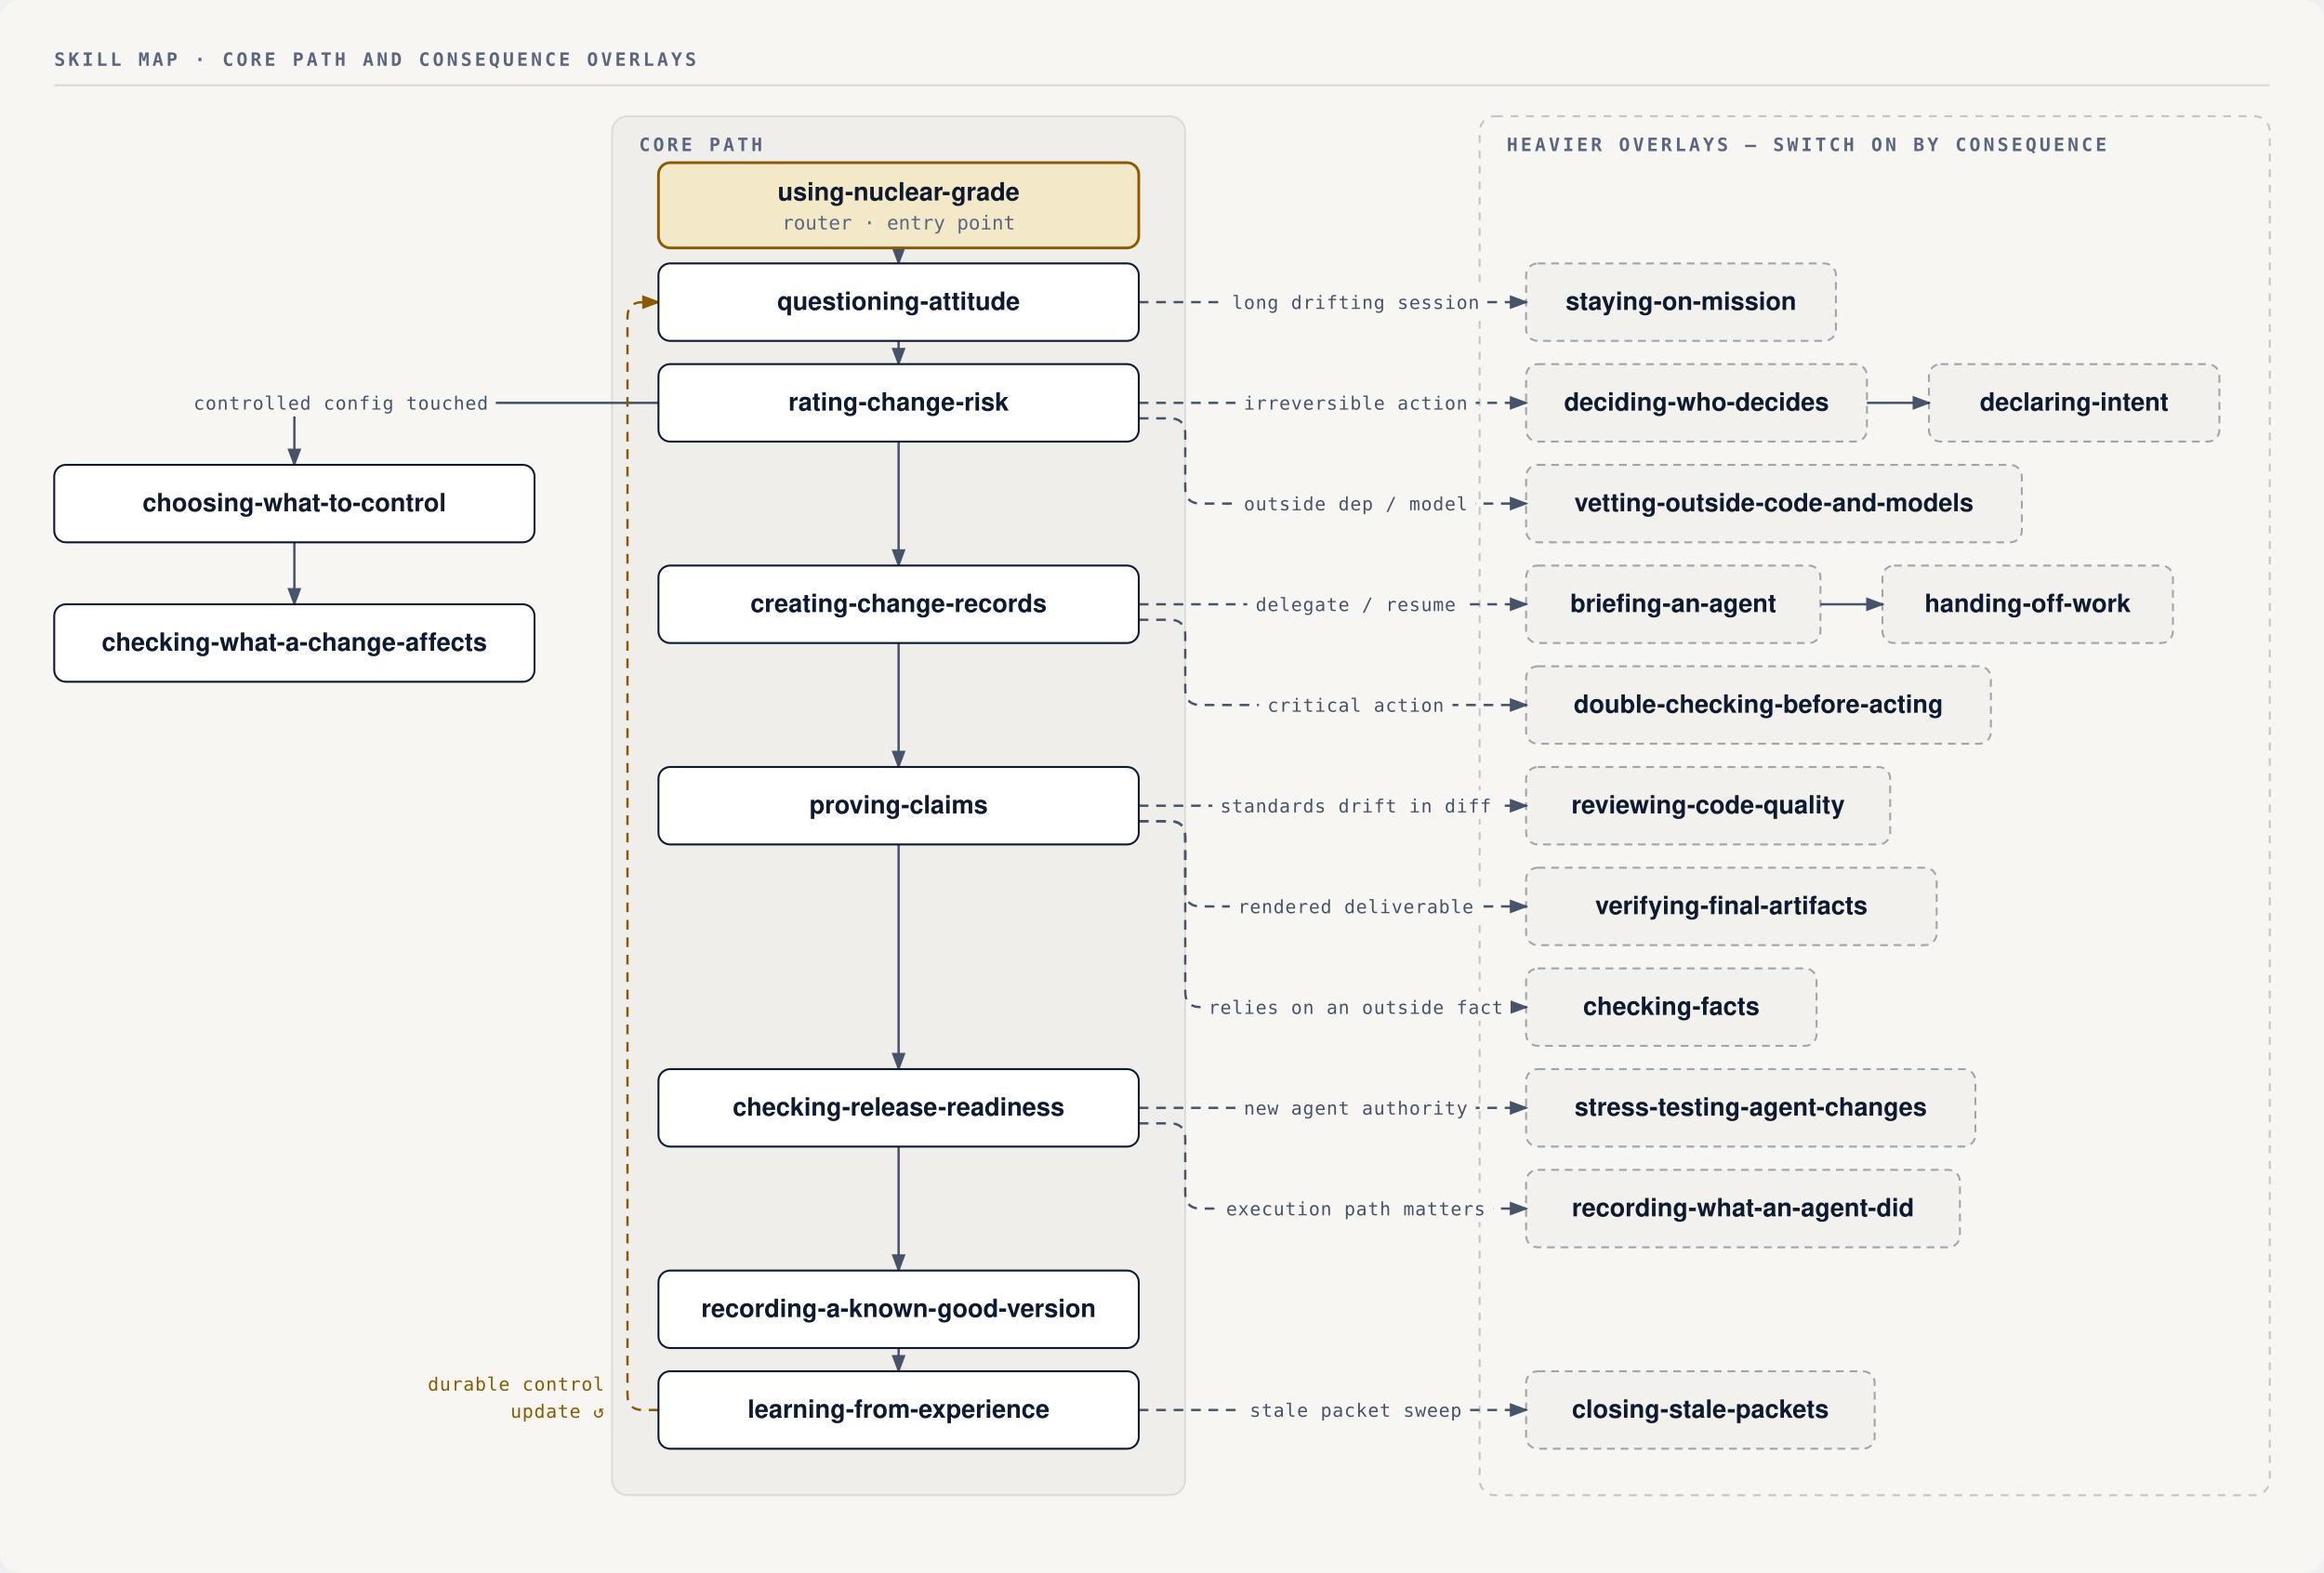
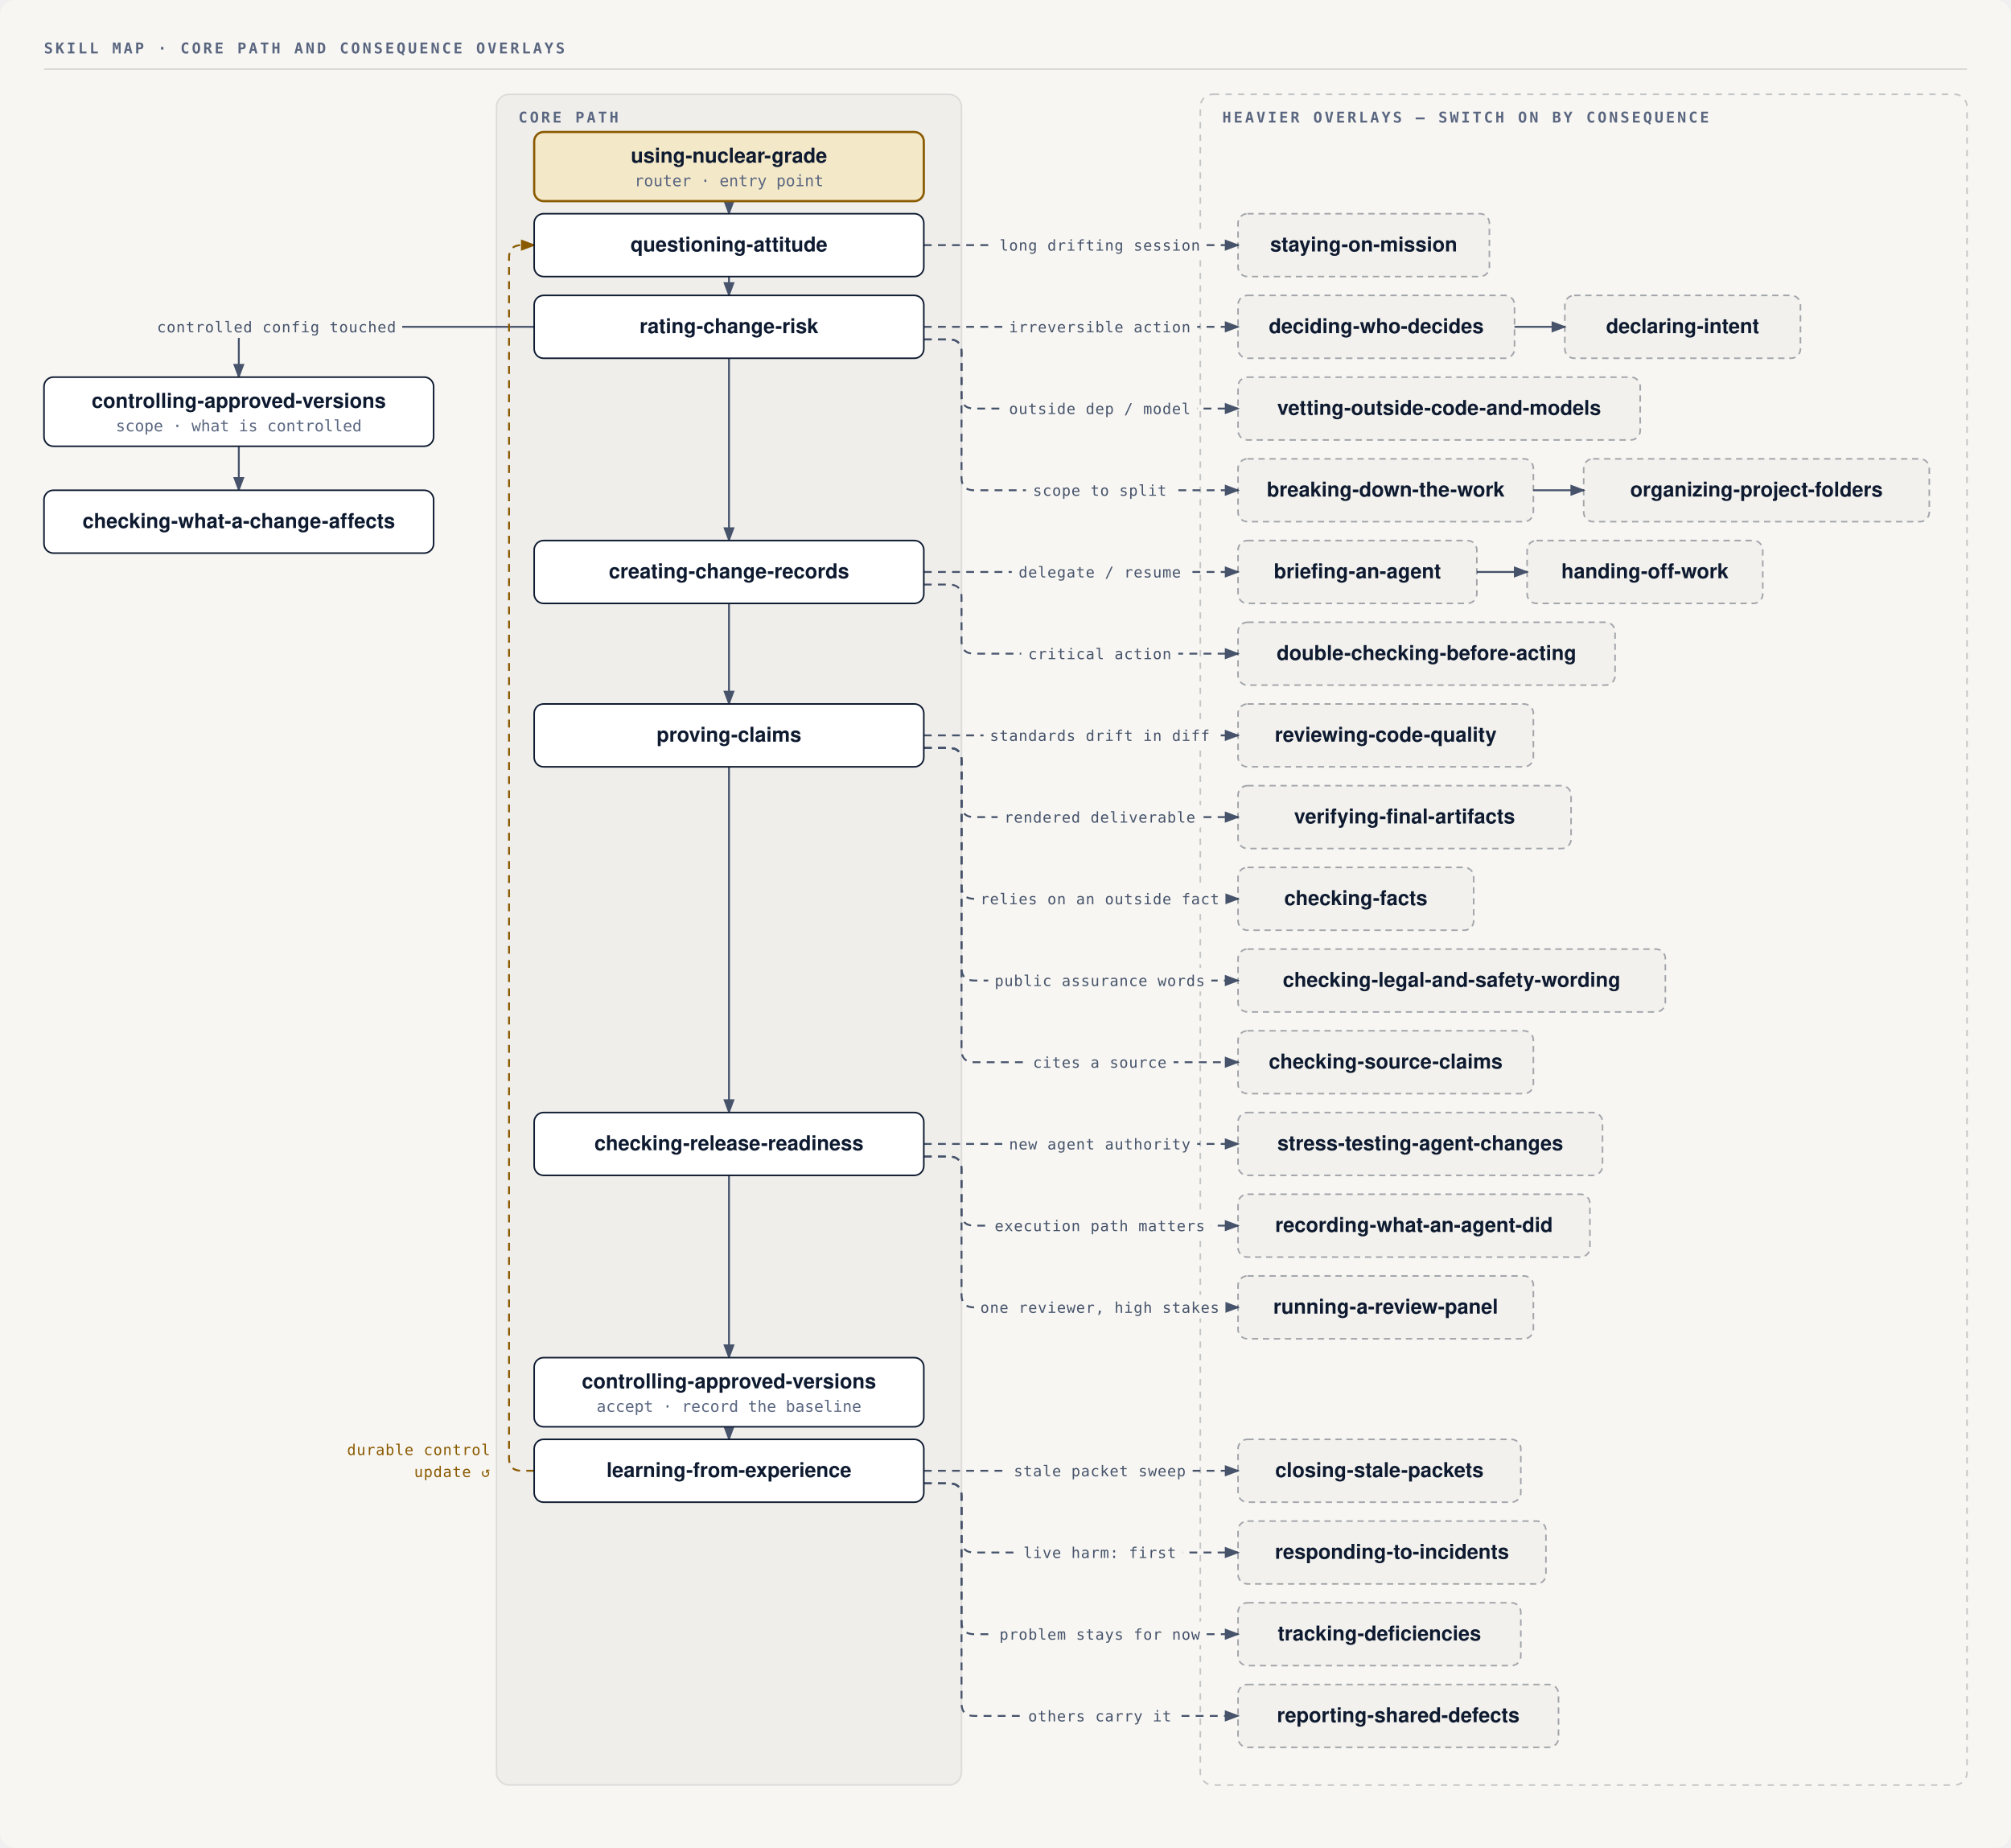
- <svg xmlns="http://www.w3.org/2000/svg" viewBox="0 0 1200 812" width="1200" height="812" role="img" aria-labelledby="t d">
+ <svg xmlns="http://www.w3.org/2000/svg" viewBox="0 0 1280 1176" width="1280" height="1176" role="img" aria-labelledby="t d">
  <style>
.bg{fill:#F7F6F2} .ink{fill:#0E1A30} .muted{fill:#46536B} .soft{fill:#5A6680}
.acc{fill:#8A5A00} .lnk{fill:#2F4F94}
.n-step{fill:#FFFFFF;stroke:#0E1A30} .n-store{fill:rgba(14,26,48,0.05);stroke:#46536B}
.n-focal{fill:rgba(255,210,77,0.22);stroke:#8A5A00} .n-ext{fill:rgba(14,26,48,0.03);stroke:rgba(14,26,48,0.32)}
.n-opt{fill:rgba(14,26,48,0.02);stroke:rgba(14,26,48,0.36);stroke-dasharray:4 3}
.n-indep{fill:rgba(47,79,148,0.07);stroke:#2F4F94}
.grp{fill:none;stroke:rgba(14,26,48,0.22);stroke-dasharray:4 4}
.band{fill:rgba(14,26,48,0.035);stroke:rgba(14,26,48,0.10)}
.ln{fill:none;stroke:#46536B} .ln-acc{fill:none;stroke:#8A5A00} .ln-lnk{fill:none;stroke:#2F4F94}
.life{stroke:rgba(14,26,48,0.25);stroke-dasharray:3 4}
.mask{fill:#F7F6F2} .rule{stroke:rgba(14,26,48,0.14)}
.name{font-family:system-ui, -apple-system, 'Segoe UI', Helvetica, Arial, sans-serif;font-size:13px;font-weight:600}
+ .nm{font-family:system-ui, -apple-system, 'Segoe UI', Helvetica, Arial, sans-serif;font-size:12px;font-weight:600}
.sub{font-family:ui-monospace, SFMono-Regular, Menlo, Consolas, monospace;font-size:10px}
.eye{font-family:ui-monospace, SFMono-Regular, Menlo, Consolas, monospace;font-size:9.5px;font-weight:600;letter-spacing:0.16em}
.lbl{font-family:ui-monospace, SFMono-Regular, Menlo, Consolas, monospace;font-size:9.5px;letter-spacing:0.04em}
.ttl{font-family:'Iowan Old Style', Georgia, 'Times New Roman', serif;font-size:22px}
.call{font-family:'Iowan Old Style', Georgia, 'Times New Roman', serif;font-style:italic;font-size:14px}
@media (prefers-color-scheme: dark){
.bg{fill:#0E1A30} .ink{fill:#F4F7FC} .muted{fill:#B3C2DA} .soft{fill:#9DB0CE}
.acc{fill:#FFD24D} .lnk{fill:#8FB0E6}
.n-step{fill:#16263F;stroke:#D7E0EE} .n-store{fill:rgba(244,247,252,0.05);stroke:#9DB0CE}
.n-focal{fill:rgba(255,210,77,0.14);stroke:#FFD24D} .n-ext{fill:rgba(244,247,252,0.03);stroke:rgba(244,247,252,0.34)}
.n-opt{fill:rgba(244,247,252,0.02);stroke:rgba(244,247,252,0.40)}
.n-indep{fill:rgba(143,176,230,0.10);stroke:#8FB0E6}
.grp{stroke:rgba(244,247,252,0.26)} .band{fill:rgba(244,247,252,0.035);stroke:rgba(244,247,252,0.10)}
.ln{stroke:#9DB0CE} .ln-acc{stroke:#FFD24D} .ln-lnk{stroke:#8FB0E6}
.life{stroke:rgba(244,247,252,0.28)} .mask{fill:#0E1A30} .rule{stroke:rgba(244,247,252,0.16)}
}
</style>
  <defs>
    <marker id="m-muted" markerWidth="8" markerHeight="6" refX="7" refY="3" orient="auto">
      <polygon class="muted" points="0 0, 8 3, 0 6" />
    </marker>
    <marker id="m-acc" markerWidth="8" markerHeight="6" refX="7" refY="3" orient="auto">
      <polygon class="acc" points="0 0, 8 3, 0 6" />
    </marker>
    <marker id="m-lnk" markerWidth="8" markerHeight="6" refX="7" refY="3" orient="auto">
      <polygon class="lnk" points="0 0, 8 3, 0 6" />
    </marker>
  </defs>
-   <rect class="bg" width="1200" height="812" rx="10" />
+   <rect class="bg" width="1280" height="1176" rx="10" />
  <text x="28" y="34" class="eye soft">SKILL MAP · CORE PATH AND CONSEQUENCE OVERLAYS</text>
-   <line class="rule" x1="28" y1="44" x2="1172" y2="44" />
-   <rect class="grp" x="764" y="60" width="408" height="712" rx="8" />
+   <line class="rule" x1="28" y1="44" x2="1252" y2="44" />
+   <rect class="grp" x="764" y="60" width="488" height="1076" rx="8" />
  <text x="778" y="78" class="eye soft" text-anchor="start">HEAVIER OVERLAYS — SWITCH ON BY CONSEQUENCE</text>
-   <rect class="band" x="316" y="60" width="296" height="712" rx="8" />
+   <rect class="band" x="316" y="60" width="296" height="1076" rx="8" />
  <text x="330" y="78" class="eye soft" text-anchor="start">CORE PATH</text>
  <path class="ln" stroke-width="1.2" d="M588,156.0 L788,156.0" stroke-dasharray="5 4" marker-end="url(#m-muted)" />
  <path class="ln" stroke-width="1.2" d="M588,208.0 L788,208.0" stroke-dasharray="5 4" marker-end="url(#m-muted)" />
  <path class="ln" stroke-width="1.2" d="M964,208.0 L996,208.0" marker-end="url(#m-muted)" />
  <path class="ln" stroke-width="1.2" d="M588,216.0 L604,216.0 Q612,216.0 612,224.0 L612,252 Q612,260 620,260 L788,260.0" stroke-dasharray="5 4" marker-end="url(#m-muted)" />
-   <path class="ln" stroke-width="1.2" d="M588,312.0 L788,312.0" stroke-dasharray="5 4" marker-end="url(#m-muted)" />
-   <path class="ln" stroke-width="1.2" d="M940,312.0 L972,312.0" marker-end="url(#m-muted)" />
-   <path class="ln" stroke-width="1.2" d="M588,320.0 L604,320.0 Q612,320.0 612,328.0 L612,356 Q612,364 620,364 L788,364.0" stroke-dasharray="5 4" marker-end="url(#m-muted)" />
-   <path class="ln" stroke-width="1.2" d="M588,416.0 L788,416.0" stroke-dasharray="5 4" marker-end="url(#m-muted)" />
-   <path class="ln" stroke-width="1.2" d="M588,424.0 L604,424.0 Q612,424.0 612,432.0 L612,460 Q612,468 620,468 L788,468.0" stroke-dasharray="5 4" marker-end="url(#m-muted)" />
-   <path class="ln" stroke-width="1.2" d="M588,424.0 L604,424.0 Q612,424.0 612,432.0 L612,512 Q612,520 620,520 L788,520.0" stroke-dasharray="5 4" marker-end="url(#m-muted)" />
-   <path class="ln" stroke-width="1.2" d="M588,572.0 L788,572.0" stroke-dasharray="5 4" marker-end="url(#m-muted)" />
-   <path class="ln" stroke-width="1.2" d="M588,580.0 L604,580.0 Q612,580.0 612,588.0 L612,616 Q612,624 620,624 L788,624.0" stroke-dasharray="5 4" marker-end="url(#m-muted)" />
+   <path class="ln" stroke-width="1.2" d="M588,216.0 L604,216.0 Q612,216.0 612,224.0 L612,304 Q612,312 620,312 L788,312.0" stroke-dasharray="5 4" marker-end="url(#m-muted)" />
+   <path class="ln" stroke-width="1.2" d="M976,312.0 L1008,312.0" marker-end="url(#m-muted)" />
+   <path class="ln" stroke-width="1.2" d="M588,364.0 L788,364.0" stroke-dasharray="5 4" marker-end="url(#m-muted)" />
+   <path class="ln" stroke-width="1.2" d="M940,364.0 L972,364.0" marker-end="url(#m-muted)" />
+   <path class="ln" stroke-width="1.2" d="M588,372.0 L604,372.0 Q612,372.0 612,380.0 L612,408 Q612,416 620,416 L788,416.0" stroke-dasharray="5 4" marker-end="url(#m-muted)" />
+   <path class="ln" stroke-width="1.2" d="M588,468.0 L788,468.0" stroke-dasharray="5 4" marker-end="url(#m-muted)" />
+   <path class="ln" stroke-width="1.2" d="M588,476.0 L604,476.0 Q612,476.0 612,484.0 L612,512 Q612,520 620,520 L788,520.0" stroke-dasharray="5 4" marker-end="url(#m-muted)" />
+   <path class="ln" stroke-width="1.2" d="M588,476.0 L604,476.0 Q612,476.0 612,484.0 L612,564 Q612,572 620,572 L788,572.0" stroke-dasharray="5 4" marker-end="url(#m-muted)" />
+   <path class="ln" stroke-width="1.2" d="M588,476.0 L604,476.0 Q612,476.0 612,484.0 L612,616 Q612,624 620,624 L788,624.0" stroke-dasharray="5 4" marker-end="url(#m-muted)" />
+   <path class="ln" stroke-width="1.2" d="M588,476.0 L604,476.0 Q612,476.0 612,484.0 L612,668 Q612,676 620,676 L788,676.0" stroke-dasharray="5 4" marker-end="url(#m-muted)" />
  <path class="ln" stroke-width="1.2" d="M588,728.0 L788,728.0" stroke-dasharray="5 4" marker-end="url(#m-muted)" />
+   <path class="ln" stroke-width="1.2" d="M588,736.0 L604,736.0 Q612,736.0 612,744.0 L612,772 Q612,780 620,780 L788,780.0" stroke-dasharray="5 4" marker-end="url(#m-muted)" />
+   <path class="ln" stroke-width="1.2" d="M588,736.0 L604,736.0 Q612,736.0 612,744.0 L612,824 Q612,832 620,832 L788,832.0" stroke-dasharray="5 4" marker-end="url(#m-muted)" />
+   <path class="ln" stroke-width="1.2" d="M588,936.0 L788,936.0" stroke-dasharray="5 4" marker-end="url(#m-muted)" />
+   <path class="ln" stroke-width="1.2" d="M588,944.0 L604,944.0 Q612,944.0 612,952.0 L612,980 Q612,988 620,988 L788,988.0" stroke-dasharray="5 4" marker-end="url(#m-muted)" />
+   <path class="ln" stroke-width="1.2" d="M588,944.0 L604,944.0 Q612,944.0 612,952.0 L612,1032 Q612,1040 620,1040 L788,1040.0" stroke-dasharray="5 4" marker-end="url(#m-muted)" />
+   <path class="ln" stroke-width="1.2" d="M588,944.0 L604,944.0 Q612,944.0 612,952.0 L612,1084 Q612,1092 620,1092 L788,1092.0" stroke-dasharray="5 4" marker-end="url(#m-muted)" />
  <path class="ln" stroke-width="1.2" d="M464.0,128 L464.0,136" marker-end="url(#m-muted)" />
  <path class="ln" stroke-width="1.2" d="M464.0,176 L464.0,188" marker-end="url(#m-muted)" />
-   <path class="ln" stroke-width="1.2" d="M464.0,228 L464.0,292" marker-end="url(#m-muted)" />
-   <path class="ln" stroke-width="1.2" d="M464.0,332 L464.0,396" marker-end="url(#m-muted)" />
-   <path class="ln" stroke-width="1.2" d="M464.0,436 L464.0,552" marker-end="url(#m-muted)" />
-   <path class="ln" stroke-width="1.2" d="M464.0,592 L464.0,656" marker-end="url(#m-muted)" />
-   <path class="ln" stroke-width="1.2" d="M464.0,696 L464.0,708" marker-end="url(#m-muted)" />
+   <path class="ln" stroke-width="1.2" d="M464.0,228 L464.0,344" marker-end="url(#m-muted)" />
+   <path class="ln" stroke-width="1.2" d="M464.0,384 L464.0,448" marker-end="url(#m-muted)" />
+   <path class="ln" stroke-width="1.2" d="M464.0,488 L464.0,708" marker-end="url(#m-muted)" />
+   <path class="ln" stroke-width="1.2" d="M464.0,748 L464.0,864" marker-end="url(#m-muted)" />
+   <path class="ln" stroke-width="1.2" d="M464.0,908 L464.0,916" marker-end="url(#m-muted)" />
  <path class="ln" stroke-width="1.2" d="M340,208.0 L160.0,208.0 Q152.0,208.0 152.0,216.0 L152.0,240" marker-end="url(#m-muted)" />
-   <path class="ln" stroke-width="1.2" d="M152.0,280 L152.0,312" marker-end="url(#m-muted)" />
-   <path class="ln-acc" stroke-width="1.2" d="M340,728.0 L332,728.0 Q324,728.0 324,720.0 L324,164.0 Q324,156.0 332,156.0 L340,156.0" stroke-dasharray="5 4" marker-end="url(#m-acc)" />
+   <path class="ln" stroke-width="1.2" d="M152.0,284 L152.0,312" marker-end="url(#m-muted)" />
+   <path class="ln-acc" stroke-width="1.2" d="M340,936.0 L332,936.0 Q324,936.0 324,928.0 L324,164.0 Q324,156.0 332,156.0 L340,156.0" stroke-dasharray="5 4" marker-end="url(#m-acc)" />
  <rect class="n-focal" stroke-width="1.4" x="340" y="84" width="248" height="44" rx="6" />
  <text x="464.0" y="103.5" class="name ink" text-anchor="middle">using-nuclear-grade</text>
  <text x="464.0" y="118.5" class="sub soft" text-anchor="middle">router · entry point</text>
  <rect class="n-step" stroke-width="1" x="340" y="136" width="248" height="40" rx="6" />
  <text x="464.0" y="160.0" class="name ink" text-anchor="middle">questioning-attitude</text>
  <rect class="n-opt" stroke-width="1" x="788" y="136" width="160" height="40" rx="6" />
  <text x="868.0" y="160.0" class="name ink" text-anchor="middle">staying-on-mission</text>
  <rect class="n-step" stroke-width="1" x="340" y="188" width="248" height="40" rx="6" />
  <text x="464.0" y="212.0" class="name ink" text-anchor="middle">rating-change-risk</text>
  <rect class="n-opt" stroke-width="1" x="788" y="188" width="176" height="40" rx="6" />
  <text x="876.0" y="212.0" class="name ink" text-anchor="middle">deciding-who-decides</text>
  <rect class="n-opt" stroke-width="1" x="996" y="188" width="150" height="40" rx="6" />
  <text x="1071.0" y="212.0" class="name ink" text-anchor="middle">declaring-intent</text>
  <rect class="n-opt" stroke-width="1" x="788" y="240" width="256" height="40" rx="6" />
  <text x="916.0" y="264.0" class="name ink" text-anchor="middle">vetting-outside-code-and-models</text>
-   <rect class="n-step" stroke-width="1" x="340" y="292" width="248" height="40" rx="6" />
-   <text x="464.0" y="316.0" class="name ink" text-anchor="middle">creating-change-records</text>
-   <rect class="n-opt" stroke-width="1" x="788" y="292" width="152" height="40" rx="6" />
-   <text x="864.0" y="316.0" class="name ink" text-anchor="middle">briefing-an-agent</text>
-   <rect class="n-opt" stroke-width="1" x="972" y="292" width="150" height="40" rx="6" />
-   <text x="1047.0" y="316.0" class="name ink" text-anchor="middle">handing-off-work</text>
-   <rect class="n-opt" stroke-width="1" x="788" y="344" width="240" height="40" rx="6" />
-   <text x="908.0" y="368.0" class="name ink" text-anchor="middle">double-checking-before-acting</text>
-   <rect class="n-step" stroke-width="1" x="340" y="396" width="248" height="40" rx="6" />
-   <text x="464.0" y="420.0" class="name ink" text-anchor="middle">proving-claims</text>
-   <rect class="n-opt" stroke-width="1" x="788" y="396" width="188" height="40" rx="6" />
-   <text x="882.0" y="420.0" class="name ink" text-anchor="middle">reviewing-code-quality</text>
-   <rect class="n-opt" stroke-width="1" x="788" y="448" width="212" height="40" rx="6" />
-   <text x="894.0" y="472.0" class="name ink" text-anchor="middle">verifying-final-artifacts</text>
-   <rect class="n-opt" stroke-width="1" x="788" y="500" width="150" height="40" rx="6" />
-   <text x="863.0" y="524.0" class="name ink" text-anchor="middle">checking-facts</text>
-   <rect class="n-step" stroke-width="1" x="340" y="552" width="248" height="40" rx="6" />
-   <text x="464.0" y="576.0" class="name ink" text-anchor="middle">checking-release-readiness</text>
-   <rect class="n-opt" stroke-width="1" x="788" y="552" width="232" height="40" rx="6" />
-   <text x="904.0" y="576.0" class="name ink" text-anchor="middle">stress-testing-agent-changes</text>
-   <rect class="n-opt" stroke-width="1" x="788" y="604" width="224" height="40" rx="6" />
-   <text x="900.0" y="628.0" class="name ink" text-anchor="middle">recording-what-an-agent-did</text>
-   <rect class="n-step" stroke-width="1" x="340" y="656" width="248" height="40" rx="6" />
-   <text x="464.0" y="680.0" class="name ink" text-anchor="middle">recording-a-known-good-version</text>
+   <rect class="n-opt" stroke-width="1" x="788" y="292" width="188" height="40" rx="6" />
+   <text x="882.0" y="316.0" class="name ink" text-anchor="middle">breaking-down-the-work</text>
+   <rect class="n-opt" stroke-width="1" x="1008" y="292" width="220" height="40" rx="6" />
+   <text x="1118.0" y="316.0" class="name ink" text-anchor="middle">organizing-project-folders</text>
+   <rect class="n-step" stroke-width="1" x="340" y="344" width="248" height="40" rx="6" />
+   <text x="464.0" y="368.0" class="name ink" text-anchor="middle">creating-change-records</text>
+   <rect class="n-opt" stroke-width="1" x="788" y="344" width="152" height="40" rx="6" />
+   <text x="864.0" y="368.0" class="name ink" text-anchor="middle">briefing-an-agent</text>
+   <rect class="n-opt" stroke-width="1" x="972" y="344" width="150" height="40" rx="6" />
+   <text x="1047.0" y="368.0" class="name ink" text-anchor="middle">handing-off-work</text>
+   <rect class="n-opt" stroke-width="1" x="788" y="396" width="240" height="40" rx="6" />
+   <text x="908.0" y="420.0" class="name ink" text-anchor="middle">double-checking-before-acting</text>
+   <rect class="n-step" stroke-width="1" x="340" y="448" width="248" height="40" rx="6" />
+   <text x="464.0" y="472.0" class="name ink" text-anchor="middle">proving-claims</text>
+   <rect class="n-opt" stroke-width="1" x="788" y="448" width="188" height="40" rx="6" />
+   <text x="882.0" y="472.0" class="name ink" text-anchor="middle">reviewing-code-quality</text>
+   <rect class="n-opt" stroke-width="1" x="788" y="500" width="212" height="40" rx="6" />
+   <text x="894.0" y="524.0" class="name ink" text-anchor="middle">verifying-final-artifacts</text>
+   <rect class="n-opt" stroke-width="1" x="788" y="552" width="150" height="40" rx="6" />
+   <text x="863.0" y="576.0" class="name ink" text-anchor="middle">checking-facts</text>
+   <rect class="n-opt" stroke-width="1" x="788" y="604" width="272" height="40" rx="6" />
+   <text x="924.0" y="628.0" class="name ink" text-anchor="middle">checking-legal-and-safety-wording</text>
+   <rect class="n-opt" stroke-width="1" x="788" y="656" width="188" height="40" rx="6" />
+   <text x="882.0" y="680.0" class="name ink" text-anchor="middle">checking-source-claims</text>
  <rect class="n-step" stroke-width="1" x="340" y="708" width="248" height="40" rx="6" />
-   <text x="464.0" y="732.0" class="name ink" text-anchor="middle">learning-from-experience</text>
-   <rect class="n-opt" stroke-width="1" x="788" y="708" width="180" height="40" rx="6" />
-   <text x="878.0" y="732.0" class="name ink" text-anchor="middle">closing-stale-packets</text>
-   <rect class="n-step" stroke-width="1" x="28" y="240" width="248" height="40" rx="6" />
-   <text x="152.0" y="264.0" class="name ink" text-anchor="middle">choosing-what-to-control</text>
+   <text x="464.0" y="732.0" class="name ink" text-anchor="middle">checking-release-readiness</text>
+   <rect class="n-opt" stroke-width="1" x="788" y="708" width="232" height="40" rx="6" />
+   <text x="904.0" y="732.0" class="name ink" text-anchor="middle">stress-testing-agent-changes</text>
+   <rect class="n-opt" stroke-width="1" x="788" y="760" width="224" height="40" rx="6" />
+   <text x="900.0" y="784.0" class="name ink" text-anchor="middle">recording-what-an-agent-did</text>
+   <rect class="n-opt" stroke-width="1" x="788" y="812" width="188" height="40" rx="6" />
+   <text x="882.0" y="836.0" class="name ink" text-anchor="middle">running-a-review-panel</text>
+   <rect class="n-step" stroke-width="1" x="340" y="864" width="248" height="44" rx="6" />
+   <text x="464.0" y="883.5" class="name ink" text-anchor="middle">controlling-approved-versions</text>
+   <text x="464.0" y="898.5" class="sub soft" text-anchor="middle">accept · record the baseline</text>
+   <rect class="n-step" stroke-width="1" x="340" y="916" width="248" height="40" rx="6" />
+   <text x="464.0" y="940.0" class="name ink" text-anchor="middle">learning-from-experience</text>
+   <rect class="n-opt" stroke-width="1" x="788" y="916" width="180" height="40" rx="6" />
+   <text x="878.0" y="940.0" class="name ink" text-anchor="middle">closing-stale-packets</text>
+   <rect class="n-opt" stroke-width="1" x="788" y="968" width="196" height="40" rx="6" />
+   <text x="886.0" y="992.0" class="name ink" text-anchor="middle">responding-to-incidents</text>
+   <rect class="n-opt" stroke-width="1" x="788" y="1020" width="180" height="40" rx="6" />
+   <text x="878.0" y="1044.0" class="name ink" text-anchor="middle">tracking-deficiencies</text>
+   <rect class="n-opt" stroke-width="1" x="788" y="1072" width="204" height="40" rx="6" />
+   <text x="890.0" y="1096.0" class="name ink" text-anchor="middle">reporting-shared-defects</text>
+   <rect class="n-step" stroke-width="1" x="28" y="240" width="248" height="44" rx="6" />
+   <text x="152.0" y="259.5" class="name ink" text-anchor="middle">controlling-approved-versions</text>
+   <text x="152.0" y="274.5" class="sub soft" text-anchor="middle">scope · what is controlled</text>
  <rect class="n-step" stroke-width="1" x="28" y="312" width="248" height="40" rx="6" />
  <text x="152.0" y="336.0" class="name ink" text-anchor="middle">checking-what-a-change-affects</text>
  <rect class="mask" x="632.0" y="148" width="136.0" height="15" rx="2" />
  <text x="700.0" y="159.5" class="lbl muted" text-anchor="middle">long drifting session</text>
  <rect class="mask" x="638.0" y="200" width="124.0" height="15" rx="2" />
  <text x="700.0" y="211.5" class="lbl muted" text-anchor="middle">irreversible action</text>
  <rect class="mask" x="638.0" y="252" width="124.0" height="15" rx="2" />
  <text x="700.0" y="263.5" class="lbl muted" text-anchor="middle">outside dep / model</text>
-   <rect class="mask" x="644.0" y="304" width="112.0" height="15" rx="2" />
-   <text x="700.0" y="315.5" class="lbl muted" text-anchor="middle">delegate / resume</text>
-   <rect class="mask" x="650.0" y="356" width="100.0" height="15" rx="2" />
-   <text x="700.0" y="367.5" class="lbl muted" text-anchor="middle">critical action</text>
-   <rect class="mask" x="626.0" y="408" width="148.0" height="15" rx="2" />
-   <text x="700.0" y="419.5" class="lbl muted" text-anchor="middle">standards drift in diff</text>
-   <rect class="mask" x="635.0" y="460" width="130.0" height="15" rx="2" />
-   <text x="700.0" y="471.5" class="lbl muted" text-anchor="middle">rendered deliverable</text>
-   <rect class="mask" x="620.0" y="512" width="160.0" height="15" rx="2" />
-   <text x="700.0" y="523.5" class="lbl muted" text-anchor="middle">relies on an outside fact</text>
-   <rect class="mask" x="638.0" y="564" width="124.0" height="15" rx="2" />
-   <text x="700.0" y="575.5" class="lbl muted" text-anchor="middle">new agent authority</text>
+   <rect class="mask" x="653.0" y="304" width="94.0" height="15" rx="2" />
+   <text x="700.0" y="315.5" class="lbl muted" text-anchor="middle">scope to split</text>
+   <rect class="mask" x="644.0" y="356" width="112.0" height="15" rx="2" />
+   <text x="700.0" y="367.5" class="lbl muted" text-anchor="middle">delegate / resume</text>
+   <rect class="mask" x="650.0" y="408" width="100.0" height="15" rx="2" />
+   <text x="700.0" y="419.5" class="lbl muted" text-anchor="middle">critical action</text>
+   <rect class="mask" x="626.0" y="460" width="148.0" height="15" rx="2" />
+   <text x="700.0" y="471.5" class="lbl muted" text-anchor="middle">standards drift in diff</text>
+   <rect class="mask" x="635.0" y="512" width="130.0" height="15" rx="2" />
+   <text x="700.0" y="523.5" class="lbl muted" text-anchor="middle">rendered deliverable</text>
+   <rect class="mask" x="620.0" y="564" width="160.0" height="15" rx="2" />
+   <text x="700.0" y="575.5" class="lbl muted" text-anchor="middle">relies on an outside fact</text>
  <rect class="mask" x="629.0" y="616" width="142.0" height="15" rx="2" />
-   <text x="700.0" y="627.5" class="lbl muted" text-anchor="middle">execution path matters</text>
-   <rect class="mask" x="641.0" y="720" width="118.0" height="15" rx="2" />
-   <text x="700.0" y="731.5" class="lbl muted" text-anchor="middle">stale packet sweep</text>
+   <text x="700.0" y="627.5" class="lbl muted" text-anchor="middle">public assurance words</text>
+   <rect class="mask" x="653.0" y="668" width="94.0" height="15" rx="2" />
+   <text x="700.0" y="679.5" class="lbl muted" text-anchor="middle">cites a source</text>
+   <rect class="mask" x="638.0" y="720" width="124.0" height="15" rx="2" />
+   <text x="700.0" y="731.5" class="lbl muted" text-anchor="middle">new agent authority</text>
+   <rect class="mask" x="629.0" y="772" width="142.0" height="15" rx="2" />
+   <text x="700.0" y="783.5" class="lbl muted" text-anchor="middle">execution path matters</text>
+   <rect class="mask" x="620.0" y="824" width="160.0" height="15" rx="2" />
+   <text x="700.0" y="835.5" class="lbl muted" text-anchor="middle">one reviewer, high stakes</text>
+   <rect class="mask" x="641.0" y="928" width="118.0" height="15" rx="2" />
+   <text x="700.0" y="939.5" class="lbl muted" text-anchor="middle">stale packet sweep</text>
+   <rect class="mask" x="647.0" y="980" width="106.0" height="15" rx="2" />
+   <text x="700.0" y="991.5" class="lbl muted" text-anchor="middle">live harm: first</text>
+   <rect class="mask" x="632.0" y="1032" width="136.0" height="15" rx="2" />
+   <text x="700.0" y="1043.5" class="lbl muted" text-anchor="middle">problem stays for now</text>
+   <rect class="mask" x="650.0" y="1084" width="100.0" height="15" rx="2" />
+   <text x="700.0" y="1095.5" class="lbl muted" text-anchor="middle">others carry it</text>
  <rect class="mask" x="96.0" y="200.0" width="160.0" height="15" rx="2" />
  <text x="176.0" y="211.5" class="lbl muted" text-anchor="middle">controlled config touched</text>
-   <text x="312" y="718.0" class="lbl acc" text-anchor="end">durable control</text>
-   <text x="312" y="732.0" class="lbl acc" text-anchor="end">update ↺</text>
+   <text x="312" y="926.0" class="lbl acc" text-anchor="end">durable control</text>
+   <text x="312" y="940.0" class="lbl acc" text-anchor="end">update ↺</text>
</svg>
